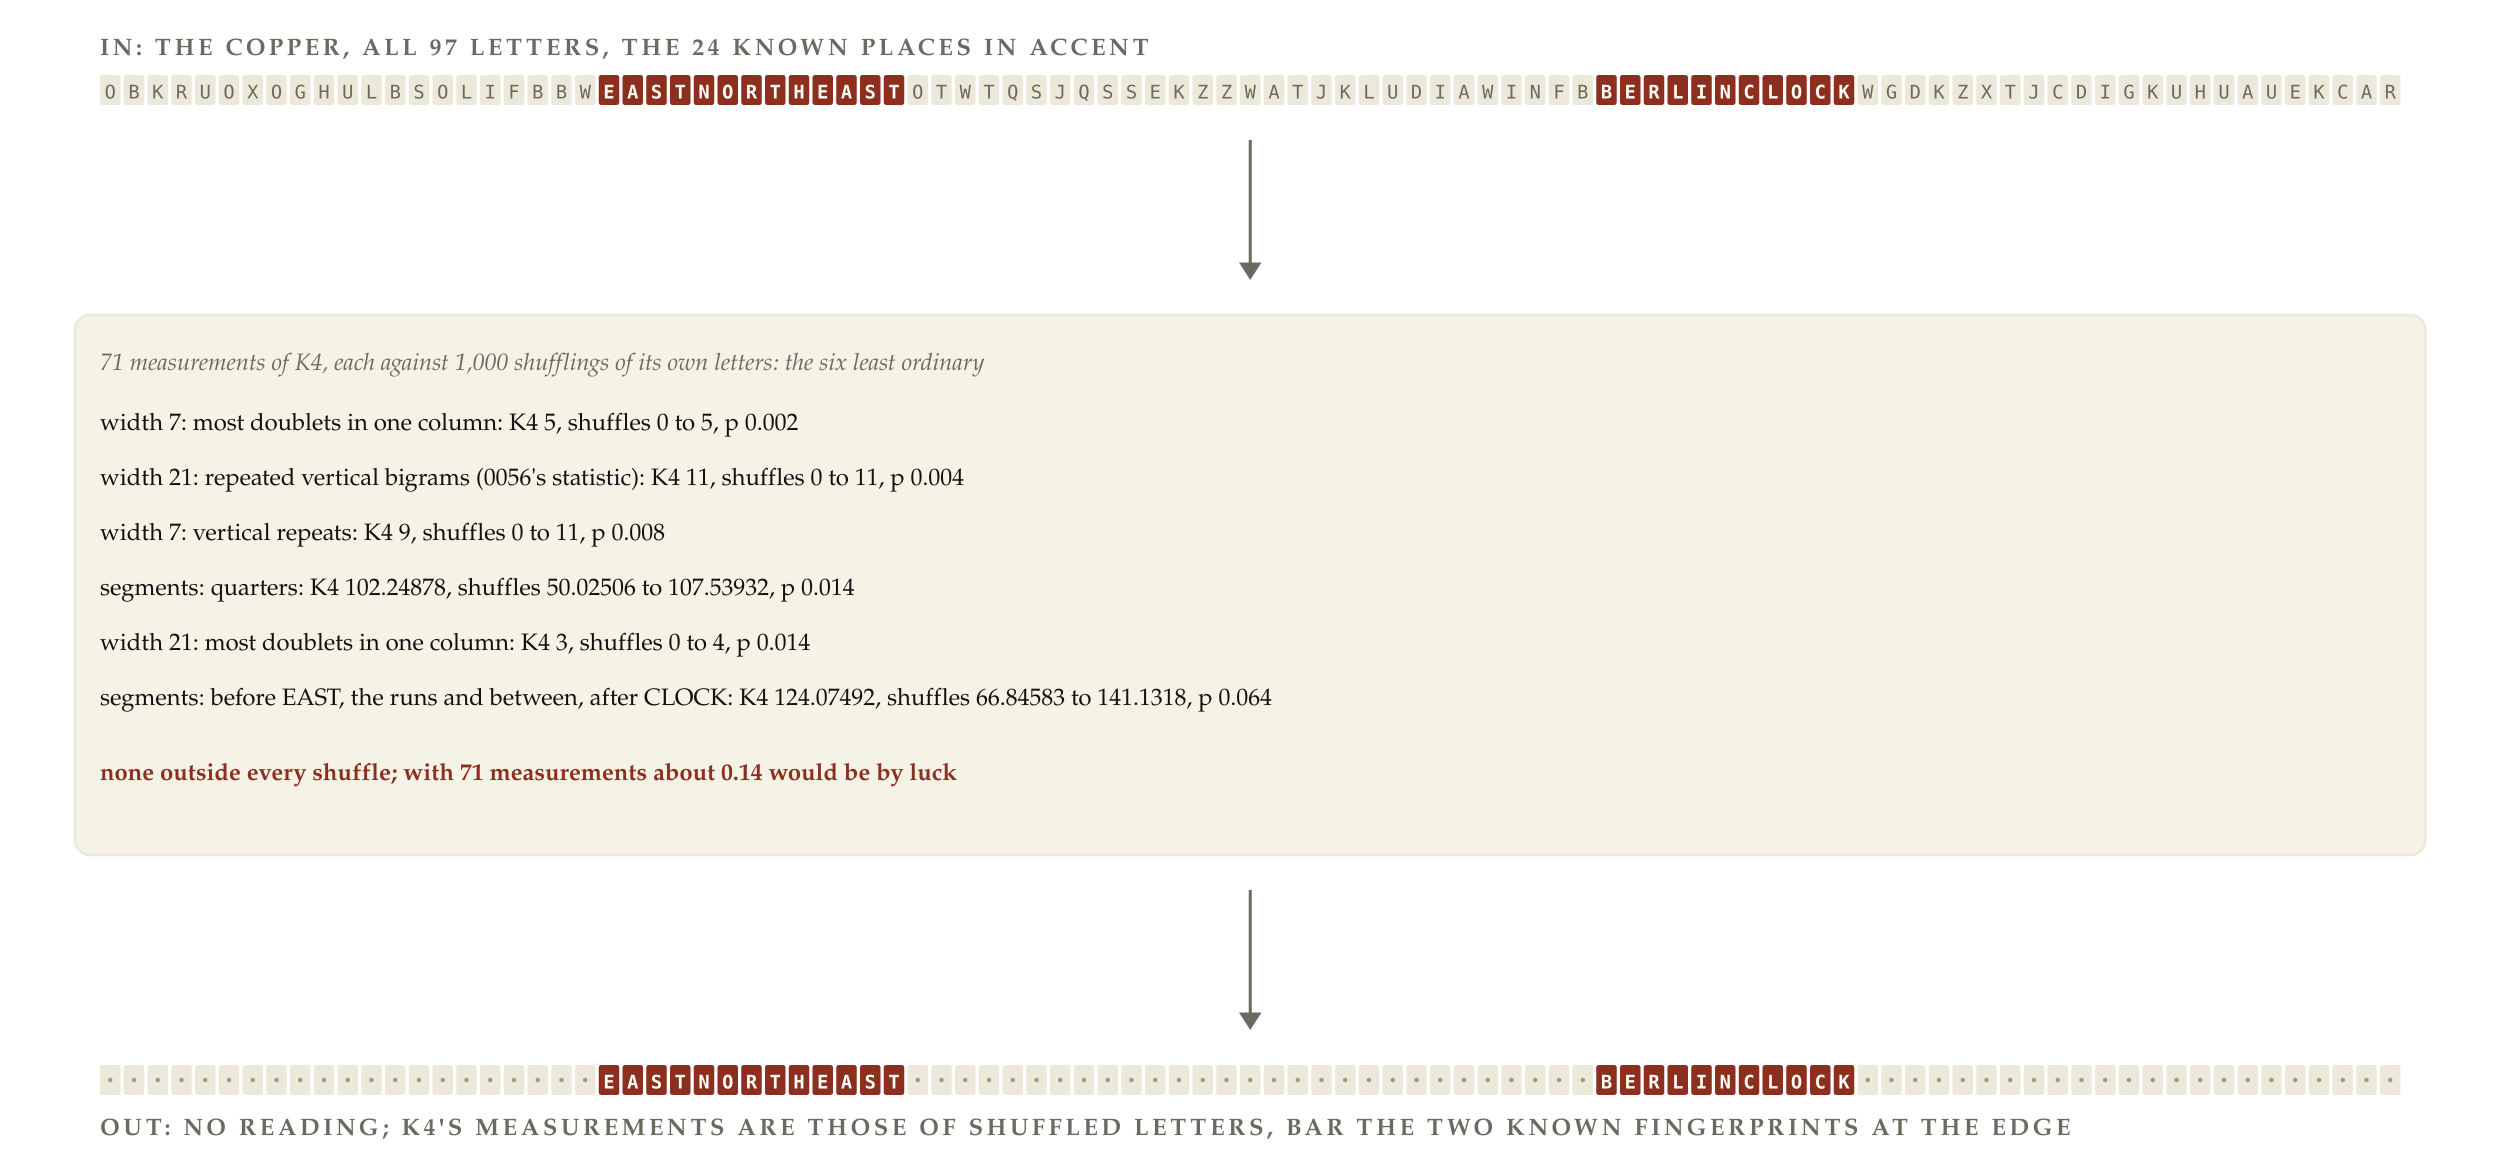
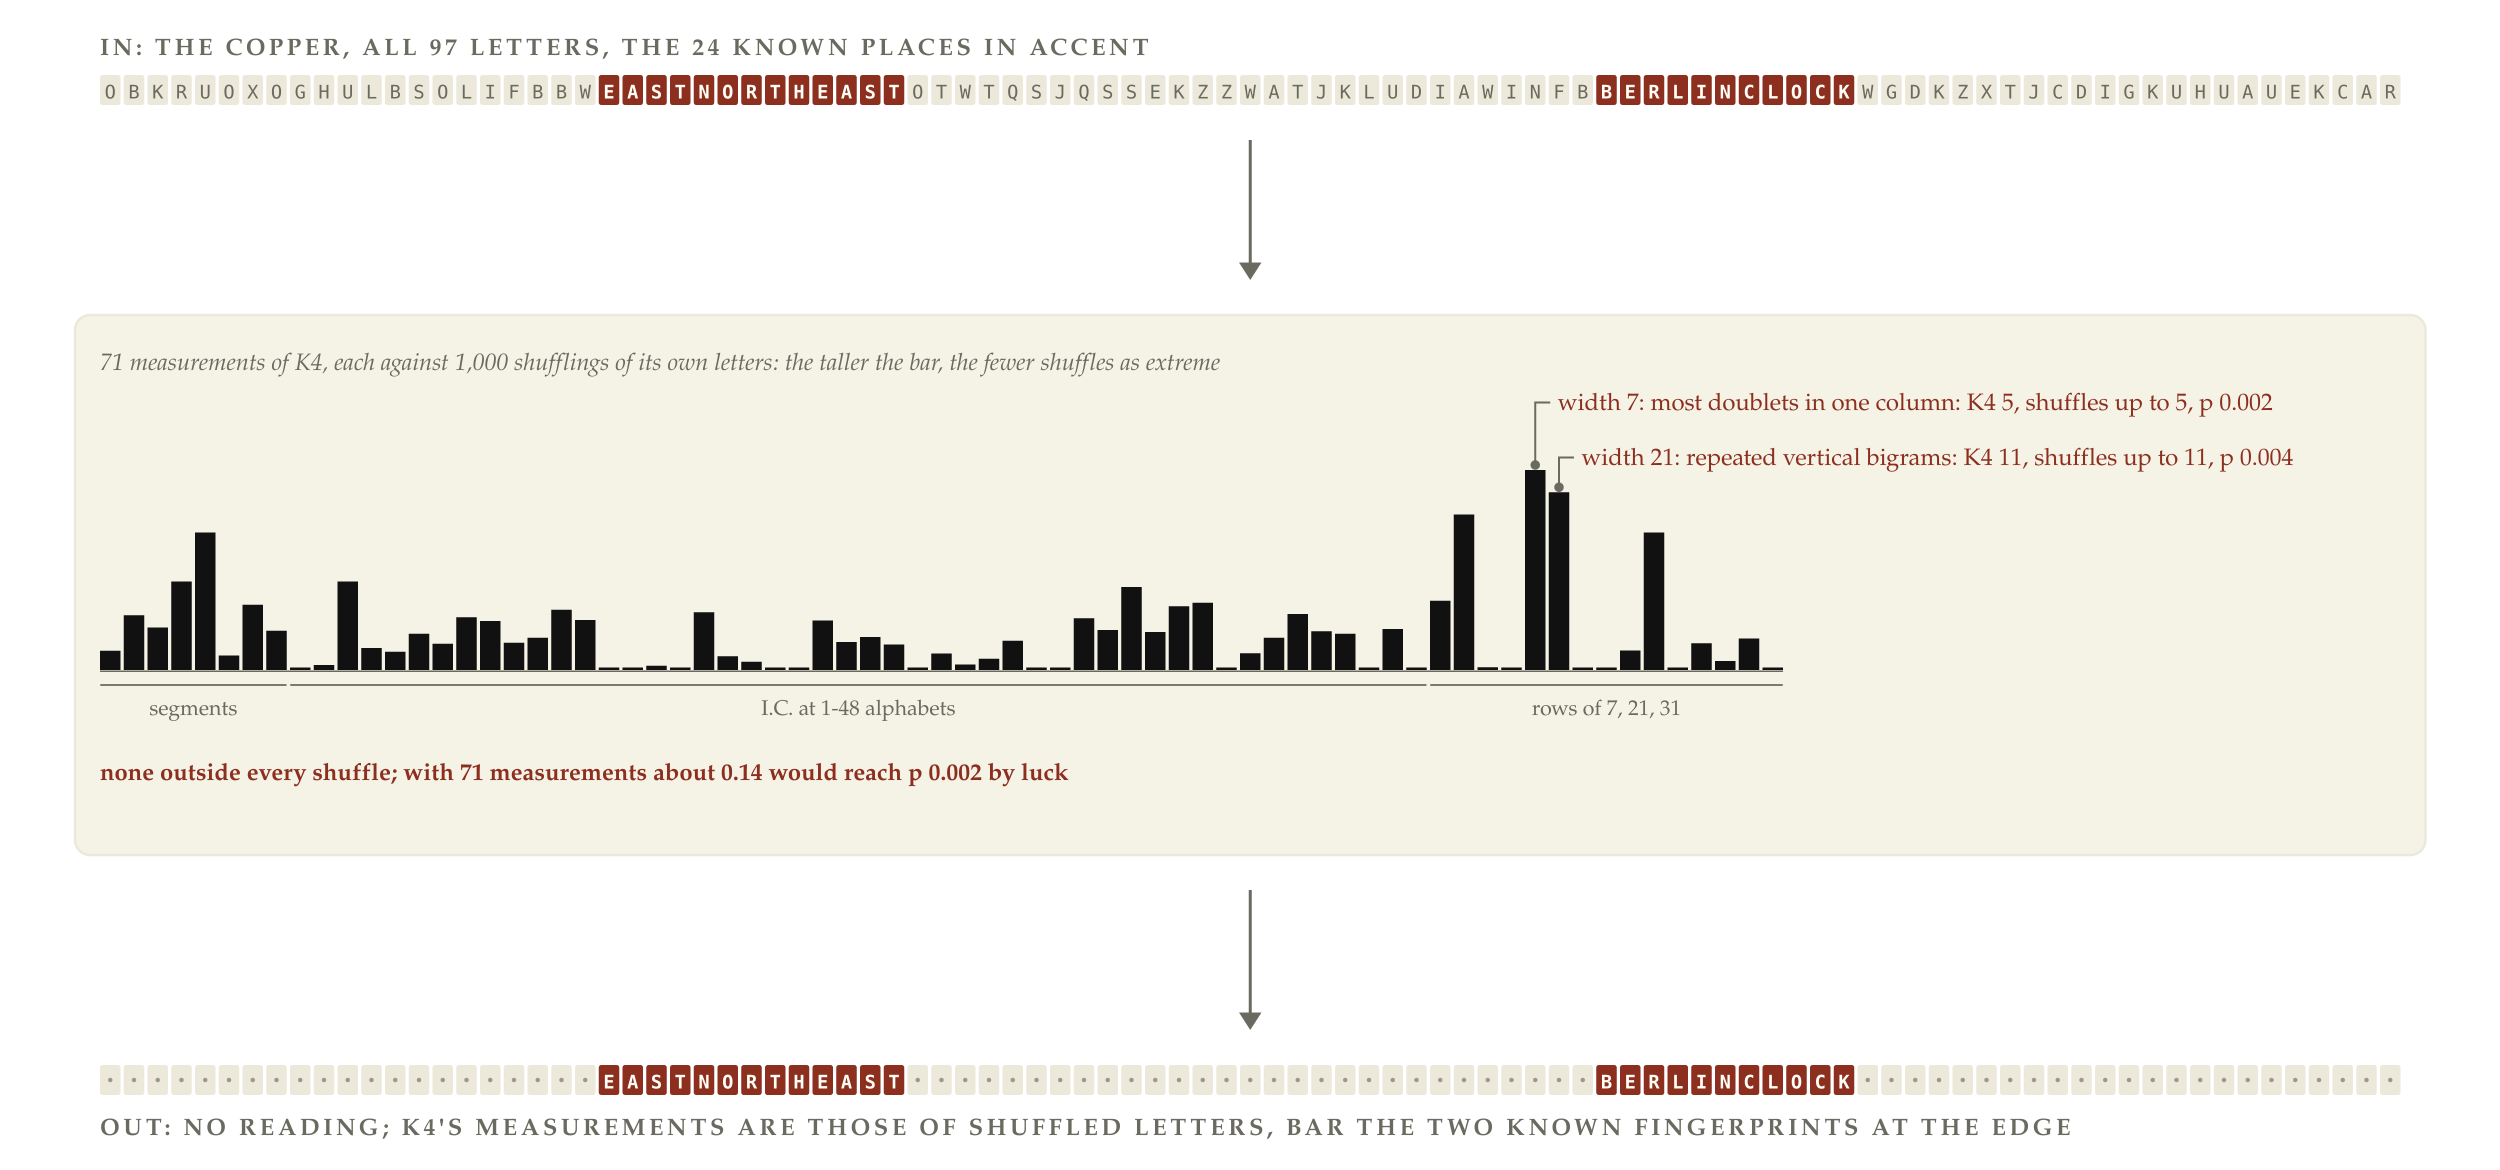
<svg xmlns="http://www.w3.org/2000/svg" viewBox="0 0 1000 468" width="1000" height="468">
  <text x="40" y="22" font-family="Palatino, 'Palatino Linotype', 'Book Antiqua', Georgia, serif" font-size="9.5" fill="#6b6a60" letter-spacing="1.4" font-weight="600">IN: THE COPPER, ALL 97 LETTERS, THE 24 KNOWN PLACES IN ACCENT</text>
  <rect x="40.0" y="30" width="8.2" height="12" rx="1" fill="#ece9da" />
  <text x="44.1" y="39.4" font-family="'SF Mono', Menlo, Consolas, monospace" font-size="7.5" fill="#6b6a60" text-anchor="middle">O</text>
  <rect x="49.5" y="30" width="8.2" height="12" rx="1" fill="#ece9da" />
  <text x="53.6" y="39.4" font-family="'SF Mono', Menlo, Consolas, monospace" font-size="7.5" fill="#6b6a60" text-anchor="middle">B</text>
  <rect x="59.0" y="30" width="8.2" height="12" rx="1" fill="#ece9da" />
  <text x="63.1" y="39.4" font-family="'SF Mono', Menlo, Consolas, monospace" font-size="7.5" fill="#6b6a60" text-anchor="middle">K</text>
  <rect x="68.5" y="30" width="8.2" height="12" rx="1" fill="#ece9da" />
  <text x="72.6" y="39.4" font-family="'SF Mono', Menlo, Consolas, monospace" font-size="7.5" fill="#6b6a60" text-anchor="middle">R</text>
  <rect x="78.0" y="30" width="8.2" height="12" rx="1" fill="#ece9da" />
  <text x="82.1" y="39.4" font-family="'SF Mono', Menlo, Consolas, monospace" font-size="7.5" fill="#6b6a60" text-anchor="middle">U</text>
  <rect x="87.5" y="30" width="8.2" height="12" rx="1" fill="#ece9da" />
  <text x="91.6" y="39.4" font-family="'SF Mono', Menlo, Consolas, monospace" font-size="7.5" fill="#6b6a60" text-anchor="middle">O</text>
  <rect x="97.0" y="30" width="8.2" height="12" rx="1" fill="#ece9da" />
  <text x="101.1" y="39.4" font-family="'SF Mono', Menlo, Consolas, monospace" font-size="7.5" fill="#6b6a60" text-anchor="middle">X</text>
  <rect x="106.5" y="30" width="8.2" height="12" rx="1" fill="#ece9da" />
  <text x="110.6" y="39.4" font-family="'SF Mono', Menlo, Consolas, monospace" font-size="7.5" fill="#6b6a60" text-anchor="middle">O</text>
  <rect x="116.0" y="30" width="8.2" height="12" rx="1" fill="#ece9da" />
  <text x="120.1" y="39.4" font-family="'SF Mono', Menlo, Consolas, monospace" font-size="7.5" fill="#6b6a60" text-anchor="middle">G</text>
  <rect x="125.5" y="30" width="8.2" height="12" rx="1" fill="#ece9da" />
  <text x="129.6" y="39.4" font-family="'SF Mono', Menlo, Consolas, monospace" font-size="7.5" fill="#6b6a60" text-anchor="middle">H</text>
  <rect x="135.0" y="30" width="8.2" height="12" rx="1" fill="#ece9da" />
  <text x="139.1" y="39.4" font-family="'SF Mono', Menlo, Consolas, monospace" font-size="7.5" fill="#6b6a60" text-anchor="middle">U</text>
  <rect x="144.5" y="30" width="8.2" height="12" rx="1" fill="#ece9da" />
  <text x="148.6" y="39.4" font-family="'SF Mono', Menlo, Consolas, monospace" font-size="7.5" fill="#6b6a60" text-anchor="middle">L</text>
  <rect x="154.0" y="30" width="8.2" height="12" rx="1" fill="#ece9da" />
  <text x="158.1" y="39.4" font-family="'SF Mono', Menlo, Consolas, monospace" font-size="7.5" fill="#6b6a60" text-anchor="middle">B</text>
  <rect x="163.5" y="30" width="8.2" height="12" rx="1" fill="#ece9da" />
  <text x="167.6" y="39.4" font-family="'SF Mono', Menlo, Consolas, monospace" font-size="7.5" fill="#6b6a60" text-anchor="middle">S</text>
  <rect x="173.0" y="30" width="8.2" height="12" rx="1" fill="#ece9da" />
  <text x="177.1" y="39.4" font-family="'SF Mono', Menlo, Consolas, monospace" font-size="7.5" fill="#6b6a60" text-anchor="middle">O</text>
  <rect x="182.5" y="30" width="8.2" height="12" rx="1" fill="#ece9da" />
  <text x="186.6" y="39.4" font-family="'SF Mono', Menlo, Consolas, monospace" font-size="7.5" fill="#6b6a60" text-anchor="middle">L</text>
  <rect x="192.0" y="30" width="8.2" height="12" rx="1" fill="#ece9da" />
  <text x="196.1" y="39.4" font-family="'SF Mono', Menlo, Consolas, monospace" font-size="7.5" fill="#6b6a60" text-anchor="middle">I</text>
  <rect x="201.5" y="30" width="8.2" height="12" rx="1" fill="#ece9da" />
  <text x="205.6" y="39.4" font-family="'SF Mono', Menlo, Consolas, monospace" font-size="7.5" fill="#6b6a60" text-anchor="middle">F</text>
  <rect x="211.0" y="30" width="8.2" height="12" rx="1" fill="#ece9da" />
  <text x="215.1" y="39.4" font-family="'SF Mono', Menlo, Consolas, monospace" font-size="7.5" fill="#6b6a60" text-anchor="middle">B</text>
  <rect x="220.5" y="30" width="8.2" height="12" rx="1" fill="#ece9da" />
  <text x="224.6" y="39.4" font-family="'SF Mono', Menlo, Consolas, monospace" font-size="7.5" fill="#6b6a60" text-anchor="middle">B</text>
  <rect x="230.0" y="30" width="8.2" height="12" rx="1" fill="#ece9da" />
  <text x="234.1" y="39.4" font-family="'SF Mono', Menlo, Consolas, monospace" font-size="7.5" fill="#6b6a60" text-anchor="middle">W</text>
  <rect x="239.5" y="30" width="8.2" height="12" rx="1" fill="#8c2f1f" />
  <text x="243.6" y="39.4" font-family="'SF Mono', Menlo, Consolas, monospace" font-size="7.5" fill="#fffff8" text-anchor="middle" font-weight="700">E</text>
  <rect x="249.0" y="30" width="8.2" height="12" rx="1" fill="#8c2f1f" />
  <text x="253.1" y="39.4" font-family="'SF Mono', Menlo, Consolas, monospace" font-size="7.5" fill="#fffff8" text-anchor="middle" font-weight="700">A</text>
  <rect x="258.5" y="30" width="8.2" height="12" rx="1" fill="#8c2f1f" />
  <text x="262.6" y="39.4" font-family="'SF Mono', Menlo, Consolas, monospace" font-size="7.5" fill="#fffff8" text-anchor="middle" font-weight="700">S</text>
  <rect x="268.0" y="30" width="8.2" height="12" rx="1" fill="#8c2f1f" />
  <text x="272.1" y="39.4" font-family="'SF Mono', Menlo, Consolas, monospace" font-size="7.5" fill="#fffff8" text-anchor="middle" font-weight="700">T</text>
  <rect x="277.5" y="30" width="8.2" height="12" rx="1" fill="#8c2f1f" />
  <text x="281.6" y="39.4" font-family="'SF Mono', Menlo, Consolas, monospace" font-size="7.5" fill="#fffff8" text-anchor="middle" font-weight="700">N</text>
  <rect x="287.0" y="30" width="8.2" height="12" rx="1" fill="#8c2f1f" />
  <text x="291.1" y="39.4" font-family="'SF Mono', Menlo, Consolas, monospace" font-size="7.5" fill="#fffff8" text-anchor="middle" font-weight="700">O</text>
  <rect x="296.5" y="30" width="8.2" height="12" rx="1" fill="#8c2f1f" />
  <text x="300.6" y="39.4" font-family="'SF Mono', Menlo, Consolas, monospace" font-size="7.5" fill="#fffff8" text-anchor="middle" font-weight="700">R</text>
  <rect x="306.0" y="30" width="8.2" height="12" rx="1" fill="#8c2f1f" />
  <text x="310.1" y="39.4" font-family="'SF Mono', Menlo, Consolas, monospace" font-size="7.5" fill="#fffff8" text-anchor="middle" font-weight="700">T</text>
  <rect x="315.5" y="30" width="8.2" height="12" rx="1" fill="#8c2f1f" />
  <text x="319.6" y="39.4" font-family="'SF Mono', Menlo, Consolas, monospace" font-size="7.5" fill="#fffff8" text-anchor="middle" font-weight="700">H</text>
  <rect x="325.0" y="30" width="8.2" height="12" rx="1" fill="#8c2f1f" />
  <text x="329.1" y="39.4" font-family="'SF Mono', Menlo, Consolas, monospace" font-size="7.5" fill="#fffff8" text-anchor="middle" font-weight="700">E</text>
  <rect x="334.5" y="30" width="8.2" height="12" rx="1" fill="#8c2f1f" />
  <text x="338.6" y="39.4" font-family="'SF Mono', Menlo, Consolas, monospace" font-size="7.5" fill="#fffff8" text-anchor="middle" font-weight="700">A</text>
  <rect x="344.0" y="30" width="8.2" height="12" rx="1" fill="#8c2f1f" />
  <text x="348.1" y="39.4" font-family="'SF Mono', Menlo, Consolas, monospace" font-size="7.5" fill="#fffff8" text-anchor="middle" font-weight="700">S</text>
  <rect x="353.5" y="30" width="8.2" height="12" rx="1" fill="#8c2f1f" />
  <text x="357.6" y="39.4" font-family="'SF Mono', Menlo, Consolas, monospace" font-size="7.5" fill="#fffff8" text-anchor="middle" font-weight="700">T</text>
  <rect x="363.0" y="30" width="8.2" height="12" rx="1" fill="#ece9da" />
  <text x="367.1" y="39.4" font-family="'SF Mono', Menlo, Consolas, monospace" font-size="7.5" fill="#6b6a60" text-anchor="middle">O</text>
  <rect x="372.5" y="30" width="8.2" height="12" rx="1" fill="#ece9da" />
  <text x="376.6" y="39.4" font-family="'SF Mono', Menlo, Consolas, monospace" font-size="7.5" fill="#6b6a60" text-anchor="middle">T</text>
  <rect x="382.0" y="30" width="8.2" height="12" rx="1" fill="#ece9da" />
  <text x="386.1" y="39.4" font-family="'SF Mono', Menlo, Consolas, monospace" font-size="7.5" fill="#6b6a60" text-anchor="middle">W</text>
  <rect x="391.5" y="30" width="8.2" height="12" rx="1" fill="#ece9da" />
  <text x="395.6" y="39.4" font-family="'SF Mono', Menlo, Consolas, monospace" font-size="7.5" fill="#6b6a60" text-anchor="middle">T</text>
  <rect x="401.0" y="30" width="8.2" height="12" rx="1" fill="#ece9da" />
  <text x="405.1" y="39.4" font-family="'SF Mono', Menlo, Consolas, monospace" font-size="7.5" fill="#6b6a60" text-anchor="middle">Q</text>
  <rect x="410.5" y="30" width="8.2" height="12" rx="1" fill="#ece9da" />
  <text x="414.6" y="39.4" font-family="'SF Mono', Menlo, Consolas, monospace" font-size="7.5" fill="#6b6a60" text-anchor="middle">S</text>
  <rect x="420.0" y="30" width="8.2" height="12" rx="1" fill="#ece9da" />
  <text x="424.1" y="39.4" font-family="'SF Mono', Menlo, Consolas, monospace" font-size="7.5" fill="#6b6a60" text-anchor="middle">J</text>
  <rect x="429.5" y="30" width="8.2" height="12" rx="1" fill="#ece9da" />
  <text x="433.6" y="39.4" font-family="'SF Mono', Menlo, Consolas, monospace" font-size="7.5" fill="#6b6a60" text-anchor="middle">Q</text>
  <rect x="439.0" y="30" width="8.2" height="12" rx="1" fill="#ece9da" />
  <text x="443.1" y="39.4" font-family="'SF Mono', Menlo, Consolas, monospace" font-size="7.5" fill="#6b6a60" text-anchor="middle">S</text>
  <rect x="448.5" y="30" width="8.2" height="12" rx="1" fill="#ece9da" />
  <text x="452.6" y="39.4" font-family="'SF Mono', Menlo, Consolas, monospace" font-size="7.5" fill="#6b6a60" text-anchor="middle">S</text>
  <rect x="458.0" y="30" width="8.2" height="12" rx="1" fill="#ece9da" />
  <text x="462.1" y="39.4" font-family="'SF Mono', Menlo, Consolas, monospace" font-size="7.5" fill="#6b6a60" text-anchor="middle">E</text>
  <rect x="467.5" y="30" width="8.2" height="12" rx="1" fill="#ece9da" />
  <text x="471.6" y="39.4" font-family="'SF Mono', Menlo, Consolas, monospace" font-size="7.5" fill="#6b6a60" text-anchor="middle">K</text>
  <rect x="477.0" y="30" width="8.2" height="12" rx="1" fill="#ece9da" />
  <text x="481.1" y="39.4" font-family="'SF Mono', Menlo, Consolas, monospace" font-size="7.5" fill="#6b6a60" text-anchor="middle">Z</text>
  <rect x="486.5" y="30" width="8.2" height="12" rx="1" fill="#ece9da" />
  <text x="490.6" y="39.4" font-family="'SF Mono', Menlo, Consolas, monospace" font-size="7.5" fill="#6b6a60" text-anchor="middle">Z</text>
  <rect x="496.0" y="30" width="8.2" height="12" rx="1" fill="#ece9da" />
  <text x="500.1" y="39.4" font-family="'SF Mono', Menlo, Consolas, monospace" font-size="7.5" fill="#6b6a60" text-anchor="middle">W</text>
  <rect x="505.5" y="30" width="8.2" height="12" rx="1" fill="#ece9da" />
  <text x="509.6" y="39.4" font-family="'SF Mono', Menlo, Consolas, monospace" font-size="7.5" fill="#6b6a60" text-anchor="middle">A</text>
  <rect x="515.0" y="30" width="8.2" height="12" rx="1" fill="#ece9da" />
  <text x="519.1" y="39.4" font-family="'SF Mono', Menlo, Consolas, monospace" font-size="7.5" fill="#6b6a60" text-anchor="middle">T</text>
  <rect x="524.5" y="30" width="8.2" height="12" rx="1" fill="#ece9da" />
  <text x="528.6" y="39.4" font-family="'SF Mono', Menlo, Consolas, monospace" font-size="7.5" fill="#6b6a60" text-anchor="middle">J</text>
  <rect x="534.0" y="30" width="8.2" height="12" rx="1" fill="#ece9da" />
  <text x="538.1" y="39.4" font-family="'SF Mono', Menlo, Consolas, monospace" font-size="7.5" fill="#6b6a60" text-anchor="middle">K</text>
  <rect x="543.5" y="30" width="8.2" height="12" rx="1" fill="#ece9da" />
  <text x="547.6" y="39.4" font-family="'SF Mono', Menlo, Consolas, monospace" font-size="7.5" fill="#6b6a60" text-anchor="middle">L</text>
  <rect x="553.0" y="30" width="8.2" height="12" rx="1" fill="#ece9da" />
  <text x="557.1" y="39.4" font-family="'SF Mono', Menlo, Consolas, monospace" font-size="7.5" fill="#6b6a60" text-anchor="middle">U</text>
  <rect x="562.5" y="30" width="8.2" height="12" rx="1" fill="#ece9da" />
  <text x="566.6" y="39.4" font-family="'SF Mono', Menlo, Consolas, monospace" font-size="7.5" fill="#6b6a60" text-anchor="middle">D</text>
  <rect x="572.0" y="30" width="8.2" height="12" rx="1" fill="#ece9da" />
  <text x="576.1" y="39.4" font-family="'SF Mono', Menlo, Consolas, monospace" font-size="7.5" fill="#6b6a60" text-anchor="middle">I</text>
  <rect x="581.5" y="30" width="8.2" height="12" rx="1" fill="#ece9da" />
  <text x="585.6" y="39.4" font-family="'SF Mono', Menlo, Consolas, monospace" font-size="7.5" fill="#6b6a60" text-anchor="middle">A</text>
  <rect x="591.0" y="30" width="8.2" height="12" rx="1" fill="#ece9da" />
  <text x="595.1" y="39.4" font-family="'SF Mono', Menlo, Consolas, monospace" font-size="7.5" fill="#6b6a60" text-anchor="middle">W</text>
  <rect x="600.5" y="30" width="8.2" height="12" rx="1" fill="#ece9da" />
  <text x="604.6" y="39.4" font-family="'SF Mono', Menlo, Consolas, monospace" font-size="7.5" fill="#6b6a60" text-anchor="middle">I</text>
  <rect x="610.0" y="30" width="8.2" height="12" rx="1" fill="#ece9da" />
  <text x="614.1" y="39.4" font-family="'SF Mono', Menlo, Consolas, monospace" font-size="7.5" fill="#6b6a60" text-anchor="middle">N</text>
  <rect x="619.5" y="30" width="8.2" height="12" rx="1" fill="#ece9da" />
  <text x="623.6" y="39.4" font-family="'SF Mono', Menlo, Consolas, monospace" font-size="7.5" fill="#6b6a60" text-anchor="middle">F</text>
  <rect x="629.0" y="30" width="8.2" height="12" rx="1" fill="#ece9da" />
  <text x="633.1" y="39.4" font-family="'SF Mono', Menlo, Consolas, monospace" font-size="7.5" fill="#6b6a60" text-anchor="middle">B</text>
  <rect x="638.5" y="30" width="8.2" height="12" rx="1" fill="#8c2f1f" />
  <text x="642.6" y="39.4" font-family="'SF Mono', Menlo, Consolas, monospace" font-size="7.5" fill="#fffff8" text-anchor="middle" font-weight="700">B</text>
  <rect x="648.0" y="30" width="8.2" height="12" rx="1" fill="#8c2f1f" />
  <text x="652.1" y="39.4" font-family="'SF Mono', Menlo, Consolas, monospace" font-size="7.5" fill="#fffff8" text-anchor="middle" font-weight="700">E</text>
  <rect x="657.5" y="30" width="8.2" height="12" rx="1" fill="#8c2f1f" />
  <text x="661.6" y="39.4" font-family="'SF Mono', Menlo, Consolas, monospace" font-size="7.5" fill="#fffff8" text-anchor="middle" font-weight="700">R</text>
  <rect x="667.0" y="30" width="8.2" height="12" rx="1" fill="#8c2f1f" />
  <text x="671.1" y="39.4" font-family="'SF Mono', Menlo, Consolas, monospace" font-size="7.5" fill="#fffff8" text-anchor="middle" font-weight="700">L</text>
  <rect x="676.5" y="30" width="8.2" height="12" rx="1" fill="#8c2f1f" />
  <text x="680.6" y="39.4" font-family="'SF Mono', Menlo, Consolas, monospace" font-size="7.5" fill="#fffff8" text-anchor="middle" font-weight="700">I</text>
  <rect x="686.0" y="30" width="8.2" height="12" rx="1" fill="#8c2f1f" />
  <text x="690.1" y="39.4" font-family="'SF Mono', Menlo, Consolas, monospace" font-size="7.5" fill="#fffff8" text-anchor="middle" font-weight="700">N</text>
  <rect x="695.5" y="30" width="8.2" height="12" rx="1" fill="#8c2f1f" />
  <text x="699.6" y="39.4" font-family="'SF Mono', Menlo, Consolas, monospace" font-size="7.5" fill="#fffff8" text-anchor="middle" font-weight="700">C</text>
  <rect x="705.0" y="30" width="8.2" height="12" rx="1" fill="#8c2f1f" />
  <text x="709.1" y="39.4" font-family="'SF Mono', Menlo, Consolas, monospace" font-size="7.5" fill="#fffff8" text-anchor="middle" font-weight="700">L</text>
  <rect x="714.5" y="30" width="8.2" height="12" rx="1" fill="#8c2f1f" />
  <text x="718.6" y="39.4" font-family="'SF Mono', Menlo, Consolas, monospace" font-size="7.5" fill="#fffff8" text-anchor="middle" font-weight="700">O</text>
  <rect x="724.0" y="30" width="8.2" height="12" rx="1" fill="#8c2f1f" />
  <text x="728.1" y="39.4" font-family="'SF Mono', Menlo, Consolas, monospace" font-size="7.5" fill="#fffff8" text-anchor="middle" font-weight="700">C</text>
  <rect x="733.5" y="30" width="8.2" height="12" rx="1" fill="#8c2f1f" />
  <text x="737.6" y="39.4" font-family="'SF Mono', Menlo, Consolas, monospace" font-size="7.5" fill="#fffff8" text-anchor="middle" font-weight="700">K</text>
  <rect x="743.0" y="30" width="8.2" height="12" rx="1" fill="#ece9da" />
  <text x="747.1" y="39.4" font-family="'SF Mono', Menlo, Consolas, monospace" font-size="7.5" fill="#6b6a60" text-anchor="middle">W</text>
  <rect x="752.5" y="30" width="8.2" height="12" rx="1" fill="#ece9da" />
  <text x="756.6" y="39.4" font-family="'SF Mono', Menlo, Consolas, monospace" font-size="7.5" fill="#6b6a60" text-anchor="middle">G</text>
  <rect x="762.0" y="30" width="8.2" height="12" rx="1" fill="#ece9da" />
  <text x="766.1" y="39.4" font-family="'SF Mono', Menlo, Consolas, monospace" font-size="7.5" fill="#6b6a60" text-anchor="middle">D</text>
  <rect x="771.5" y="30" width="8.2" height="12" rx="1" fill="#ece9da" />
  <text x="775.6" y="39.4" font-family="'SF Mono', Menlo, Consolas, monospace" font-size="7.5" fill="#6b6a60" text-anchor="middle">K</text>
  <rect x="781.0" y="30" width="8.2" height="12" rx="1" fill="#ece9da" />
  <text x="785.1" y="39.4" font-family="'SF Mono', Menlo, Consolas, monospace" font-size="7.5" fill="#6b6a60" text-anchor="middle">Z</text>
  <rect x="790.5" y="30" width="8.2" height="12" rx="1" fill="#ece9da" />
  <text x="794.6" y="39.4" font-family="'SF Mono', Menlo, Consolas, monospace" font-size="7.5" fill="#6b6a60" text-anchor="middle">X</text>
  <rect x="800.0" y="30" width="8.2" height="12" rx="1" fill="#ece9da" />
  <text x="804.1" y="39.4" font-family="'SF Mono', Menlo, Consolas, monospace" font-size="7.5" fill="#6b6a60" text-anchor="middle">T</text>
  <rect x="809.5" y="30" width="8.2" height="12" rx="1" fill="#ece9da" />
  <text x="813.6" y="39.4" font-family="'SF Mono', Menlo, Consolas, monospace" font-size="7.5" fill="#6b6a60" text-anchor="middle">J</text>
  <rect x="819.0" y="30" width="8.2" height="12" rx="1" fill="#ece9da" />
  <text x="823.1" y="39.4" font-family="'SF Mono', Menlo, Consolas, monospace" font-size="7.5" fill="#6b6a60" text-anchor="middle">C</text>
  <rect x="828.5" y="30" width="8.2" height="12" rx="1" fill="#ece9da" />
  <text x="832.6" y="39.4" font-family="'SF Mono', Menlo, Consolas, monospace" font-size="7.5" fill="#6b6a60" text-anchor="middle">D</text>
  <rect x="838.0" y="30" width="8.2" height="12" rx="1" fill="#ece9da" />
  <text x="842.1" y="39.4" font-family="'SF Mono', Menlo, Consolas, monospace" font-size="7.5" fill="#6b6a60" text-anchor="middle">I</text>
  <rect x="847.5" y="30" width="8.2" height="12" rx="1" fill="#ece9da" />
  <text x="851.6" y="39.4" font-family="'SF Mono', Menlo, Consolas, monospace" font-size="7.5" fill="#6b6a60" text-anchor="middle">G</text>
  <rect x="857.0" y="30" width="8.2" height="12" rx="1" fill="#ece9da" />
  <text x="861.1" y="39.4" font-family="'SF Mono', Menlo, Consolas, monospace" font-size="7.5" fill="#6b6a60" text-anchor="middle">K</text>
  <rect x="866.5" y="30" width="8.2" height="12" rx="1" fill="#ece9da" />
  <text x="870.6" y="39.4" font-family="'SF Mono', Menlo, Consolas, monospace" font-size="7.5" fill="#6b6a60" text-anchor="middle">U</text>
  <rect x="876.0" y="30" width="8.2" height="12" rx="1" fill="#ece9da" />
  <text x="880.1" y="39.4" font-family="'SF Mono', Menlo, Consolas, monospace" font-size="7.5" fill="#6b6a60" text-anchor="middle">H</text>
  <rect x="885.5" y="30" width="8.2" height="12" rx="1" fill="#ece9da" />
  <text x="889.6" y="39.4" font-family="'SF Mono', Menlo, Consolas, monospace" font-size="7.5" fill="#6b6a60" text-anchor="middle">U</text>
  <rect x="895.0" y="30" width="8.2" height="12" rx="1" fill="#ece9da" />
  <text x="899.1" y="39.4" font-family="'SF Mono', Menlo, Consolas, monospace" font-size="7.5" fill="#6b6a60" text-anchor="middle">A</text>
  <rect x="904.5" y="30" width="8.2" height="12" rx="1" fill="#ece9da" />
  <text x="908.6" y="39.4" font-family="'SF Mono', Menlo, Consolas, monospace" font-size="7.5" fill="#6b6a60" text-anchor="middle">U</text>
  <rect x="914.0" y="30" width="8.2" height="12" rx="1" fill="#ece9da" />
  <text x="918.1" y="39.4" font-family="'SF Mono', Menlo, Consolas, monospace" font-size="7.5" fill="#6b6a60" text-anchor="middle">E</text>
  <rect x="923.5" y="30" width="8.2" height="12" rx="1" fill="#ece9da" />
  <text x="927.6" y="39.4" font-family="'SF Mono', Menlo, Consolas, monospace" font-size="7.5" fill="#6b6a60" text-anchor="middle">K</text>
  <rect x="933.0" y="30" width="8.2" height="12" rx="1" fill="#ece9da" />
  <text x="937.1" y="39.4" font-family="'SF Mono', Menlo, Consolas, monospace" font-size="7.5" fill="#6b6a60" text-anchor="middle">C</text>
  <rect x="942.5" y="30" width="8.2" height="12" rx="1" fill="#ece9da" />
  <text x="946.6" y="39.4" font-family="'SF Mono', Menlo, Consolas, monospace" font-size="7.5" fill="#6b6a60" text-anchor="middle">A</text>
  <rect x="952.0" y="30" width="8.2" height="12" rx="1" fill="#ece9da" />
  <text x="956.1" y="39.4" font-family="'SF Mono', Menlo, Consolas, monospace" font-size="7.5" fill="#6b6a60" text-anchor="middle">R</text>
  <rect x="30" y="126" width="940.2" height="216" rx="6" fill="#f5f2e6" stroke="#ece9da" stroke-width="1" />
  <path d="M500.1,56.0 L500.1,106.0" stroke="#6b6a60" stroke-width="1.2" fill="none" />
  <path d="M495.6,105.0 L504.6,105.0 L500.1,112.0 z" fill="#6b6a60" />
-   <text x="40" y="148.0" font-family="Palatino, 'Palatino Linotype', 'Book Antiqua', Georgia, serif" font-size="9.5" fill="#6b6a60" text-anchor="start" font-weight="400" style="font-style:italic;">71 measurements of K4, each against 1,000 shufflings of its own letters: the six least ordinary</text>
-   <text x="40" y="172.0" font-family="Palatino, 'Palatino Linotype', 'Book Antiqua', Georgia, serif" font-size="9.5" fill="#111111" text-anchor="start" font-weight="400" style="">width 7: most doublets in one column: K4 5, shuffles 0 to 5, p 0.002</text>
-   <text x="40" y="194.0" font-family="Palatino, 'Palatino Linotype', 'Book Antiqua', Georgia, serif" font-size="9.5" fill="#111111" text-anchor="start" font-weight="400" style="">width 21: repeated vertical bigrams (0056's statistic): K4 11, shuffles 0 to 11, p 0.004</text>
-   <text x="40" y="216.0" font-family="Palatino, 'Palatino Linotype', 'Book Antiqua', Georgia, serif" font-size="9.5" fill="#111111" text-anchor="start" font-weight="400" style="">width 7: vertical repeats: K4 9, shuffles 0 to 11, p 0.008</text>
-   <text x="40" y="238.0" font-family="Palatino, 'Palatino Linotype', 'Book Antiqua', Georgia, serif" font-size="9.5" fill="#111111" text-anchor="start" font-weight="400" style="">segments: quarters: K4 102.24878, shuffles 50.02506 to 107.53932, p 0.014</text>
-   <text x="40" y="260.0" font-family="Palatino, 'Palatino Linotype', 'Book Antiqua', Georgia, serif" font-size="9.5" fill="#111111" text-anchor="start" font-weight="400" style="">width 21: most doublets in one column: K4 3, shuffles 0 to 4, p 0.014</text>
-   <text x="40" y="282.0" font-family="Palatino, 'Palatino Linotype', 'Book Antiqua', Georgia, serif" font-size="9.5" fill="#111111" text-anchor="start" font-weight="400" style="">segments: before EAST, the runs and between, after CLOCK: K4 124.07492, shuffles 66.84583 to 141.1318, p 0.064</text>
-   <text x="40" y="312.0" font-family="Palatino, 'Palatino Linotype', 'Book Antiqua', Georgia, serif" font-size="9.5" fill="#8c2f1f" text-anchor="start" font-weight="600" style="">none outside every shuffle; with 71 measurements about 0.14 would be by luck</text>
+   <text x="40" y="148.0" font-family="Palatino, 'Palatino Linotype', 'Book Antiqua', Georgia, serif" font-size="9.5" fill="#6b6a60" text-anchor="start" font-weight="400" style="font-style:italic;">71 measurements of K4, each against 1,000 shufflings of its own letters: the taller the bar, the fewer shuffles as extreme</text>
+   <rect x="40.0" y="260.3" width="8.2" height="7.7" fill="#111111" />
+   <rect x="49.5" y="246.1" width="8.2" height="21.9" fill="#111111" />
+   <rect x="59.0" y="251.0" width="8.2" height="17.0" fill="#111111" />
+   <rect x="68.5" y="232.6" width="8.2" height="35.4" fill="#111111" />
+   <rect x="78.0" y="213.0" width="8.2" height="55.0" fill="#111111" />
+   <rect x="87.5" y="262.2" width="8.2" height="5.8" fill="#111111" />
+   <rect x="97.0" y="241.9" width="8.2" height="26.1" fill="#111111" />
+   <rect x="106.5" y="252.3" width="8.2" height="15.7" fill="#111111" />
+   <rect x="116.0" y="267.0" width="8.2" height="1.0" fill="#111111" />
+   <rect x="125.5" y="266.0" width="8.2" height="2.0" fill="#111111" />
+   <rect x="135.0" y="232.6" width="8.2" height="35.4" fill="#111111" />
+   <rect x="144.5" y="259.2" width="8.2" height="8.8" fill="#111111" />
+   <rect x="154.0" y="260.7" width="8.2" height="7.3" fill="#111111" />
+   <rect x="163.5" y="253.5" width="8.2" height="14.5" fill="#111111" />
+   <rect x="173.0" y="257.5" width="8.2" height="10.5" fill="#111111" />
+   <rect x="182.5" y="246.9" width="8.2" height="21.1" fill="#111111" />
+   <rect x="192.0" y="248.4" width="8.2" height="19.6" fill="#111111" />
+   <rect x="201.5" y="257.1" width="8.2" height="10.9" fill="#111111" />
+   <rect x="211.0" y="255.1" width="8.2" height="12.9" fill="#111111" />
+   <rect x="220.5" y="243.9" width="8.2" height="24.1" fill="#111111" />
+   <rect x="230.0" y="248.0" width="8.2" height="20.0" fill="#111111" />
+   <rect x="239.5" y="267.0" width="8.2" height="1.0" fill="#111111" />
+   <rect x="249.0" y="267.0" width="8.2" height="1.0" fill="#111111" />
+   <rect x="258.5" y="266.3" width="8.2" height="1.7" fill="#111111" />
+   <rect x="268.0" y="267.0" width="8.2" height="1.0" fill="#111111" />
+   <rect x="277.5" y="244.9" width="8.2" height="23.1" fill="#111111" />
+   <rect x="287.0" y="262.5" width="8.2" height="5.5" fill="#111111" />
+   <rect x="296.5" y="264.7" width="8.2" height="3.3" fill="#111111" />
+   <rect x="306.0" y="267.0" width="8.2" height="1.0" fill="#111111" />
+   <rect x="315.5" y="267.0" width="8.2" height="1.0" fill="#111111" />
+   <rect x="325.0" y="248.2" width="8.2" height="19.8" fill="#111111" />
+   <rect x="334.5" y="256.8" width="8.2" height="11.2" fill="#111111" />
+   <rect x="344.0" y="254.8" width="8.2" height="13.2" fill="#111111" />
+   <rect x="353.5" y="257.8" width="8.2" height="10.2" fill="#111111" />
+   <rect x="363.0" y="267.0" width="8.2" height="1.0" fill="#111111" />
+   <rect x="372.5" y="261.4" width="8.2" height="6.6" fill="#111111" />
+   <rect x="382.0" y="265.8" width="8.2" height="2.2" fill="#111111" />
+   <rect x="391.5" y="263.5" width="8.2" height="4.5" fill="#111111" />
+   <rect x="401.0" y="256.3" width="8.2" height="11.7" fill="#111111" />
+   <rect x="410.5" y="267.0" width="8.2" height="1.0" fill="#111111" />
+   <rect x="420.0" y="267.0" width="8.2" height="1.0" fill="#111111" />
+   <rect x="429.5" y="247.3" width="8.2" height="20.7" fill="#111111" />
+   <rect x="439.0" y="252.0" width="8.2" height="16.0" fill="#111111" />
+   <rect x="448.5" y="234.8" width="8.2" height="33.2" fill="#111111" />
+   <rect x="458.0" y="252.8" width="8.2" height="15.2" fill="#111111" />
+   <rect x="467.5" y="242.5" width="8.2" height="25.5" fill="#111111" />
+   <rect x="477.0" y="241.1" width="8.2" height="26.9" fill="#111111" />
+   <rect x="486.5" y="267.0" width="8.2" height="1.0" fill="#111111" />
+   <rect x="496.0" y="261.3" width="8.2" height="6.7" fill="#111111" />
+   <rect x="505.5" y="255.1" width="8.2" height="12.9" fill="#111111" />
+   <rect x="515.0" y="245.6" width="8.2" height="22.4" fill="#111111" />
+   <rect x="524.5" y="252.5" width="8.2" height="15.5" fill="#111111" />
+   <rect x="534.0" y="253.5" width="8.2" height="14.5" fill="#111111" />
+   <rect x="543.5" y="267.0" width="8.2" height="1.0" fill="#111111" />
+   <rect x="553.0" y="251.6" width="8.2" height="16.4" fill="#111111" />
+   <rect x="562.5" y="267.0" width="8.2" height="1.0" fill="#111111" />
+   <rect x="572.0" y="240.3" width="8.2" height="27.7" fill="#111111" />
+   <rect x="581.5" y="205.8" width="8.2" height="62.2" fill="#111111" />
+   <rect x="591.0" y="266.9" width="8.2" height="1.1" fill="#111111" />
+   <rect x="600.5" y="267.0" width="8.2" height="1.0" fill="#111111" />
+   <rect x="610.0" y="188.0" width="8.2" height="80.0" fill="#111111" />
+   <rect x="619.5" y="196.9" width="8.2" height="71.1" fill="#111111" />
+   <rect x="629.0" y="267.0" width="8.2" height="1.0" fill="#111111" />
+   <rect x="638.5" y="267.0" width="8.2" height="1.0" fill="#111111" />
+   <rect x="648.0" y="260.2" width="8.2" height="7.8" fill="#111111" />
+   <rect x="657.5" y="213.0" width="8.2" height="55.0" fill="#111111" />
+   <rect x="667.0" y="267.0" width="8.2" height="1.0" fill="#111111" />
+   <rect x="676.5" y="257.3" width="8.2" height="10.7" fill="#111111" />
+   <rect x="686.0" y="264.4" width="8.2" height="3.6" fill="#111111" />
+   <rect x="695.5" y="255.4" width="8.2" height="12.6" fill="#111111" />
+   <rect x="705.0" y="267.0" width="8.2" height="1.0" fill="#111111" />
+   <path d="M40,268.5 L713.2,268.5" stroke="#6b6a60" stroke-width="0.6" />
+   <path d="M40.1,274.0 L114.6,274.0" stroke="#6b6a60" stroke-width="0.7" />
+   <text x="77.35" y="286.0" font-family="Palatino, 'Palatino Linotype', 'Book Antiqua', Georgia, serif" font-size="8.5" fill="#6b6a60" text-anchor="middle" font-weight="400" style="">segments</text>
+   <path d="M116.1,274.0 L570.6,274.0" stroke="#6b6a60" stroke-width="0.7" />
+   <text x="343.35" y="286.0" font-family="Palatino, 'Palatino Linotype', 'Book Antiqua', Georgia, serif" font-size="8.5" fill="#6b6a60" text-anchor="middle" font-weight="400" style="">I.C. at 1-48 alphabets</text>
+   <path d="M572.1,274.0 L713.1,274.0" stroke="#6b6a60" stroke-width="0.7" />
+   <text x="642.6" y="286.0" font-family="Palatino, 'Palatino Linotype', 'Book Antiqua', Georgia, serif" font-size="8.5" fill="#6b6a60" text-anchor="middle" font-weight="400" style="">rows of 7, 21, 31</text>
+   <path d="M614.1,186.0 L614.1,161.0 L620.1,161.0" stroke="#6b6a60" stroke-width="0.8" fill="none" />
+   <circle cx="614.1" cy="186.0" r="1.9" fill="#6b6a60" />
+   <text x="623.1" y="164.0" font-family="Palatino, 'Palatino Linotype', 'Book Antiqua', Georgia, serif" font-size="9.5" fill="#8c2f1f" text-anchor="start" font-weight="400" style="">width 7: most doublets in one column: K4 5, shuffles up to 5, p 0.002</text>
+   <path d="M623.6,194.9 L623.6,183.0 L629.6,183.0" stroke="#6b6a60" stroke-width="0.8" fill="none" />
+   <circle cx="623.6" cy="194.9" r="1.9" fill="#6b6a60" />
+   <text x="632.6" y="186.0" font-family="Palatino, 'Palatino Linotype', 'Book Antiqua', Georgia, serif" font-size="9.5" fill="#8c2f1f" text-anchor="start" font-weight="400" style="">width 21: repeated vertical bigrams: K4 11, shuffles up to 11, p 0.004</text>
+   <text x="40" y="312.0" font-family="Palatino, 'Palatino Linotype', 'Book Antiqua', Georgia, serif" font-size="9.5" fill="#8c2f1f" text-anchor="start" font-weight="600" style="">none outside every shuffle; with 71 measurements about 0.14 would reach p 0.002 by luck</text>
  <path d="M500.1,356.0 L500.1,406.0" stroke="#6b6a60" stroke-width="1.2" fill="none" />
  <path d="M495.6,405.0 L504.6,405.0 L500.1,412.0 z" fill="#6b6a60" />
  <rect x="40.0" y="426" width="8.2" height="12" rx="1" fill="#ece9da" />
  <circle cx="44.1" cy="432.0" r="0.9" fill="#9b998c" />
  <rect x="49.5" y="426" width="8.2" height="12" rx="1" fill="#ece9da" />
  <circle cx="53.6" cy="432.0" r="0.9" fill="#9b998c" />
  <rect x="59.0" y="426" width="8.2" height="12" rx="1" fill="#ece9da" />
  <circle cx="63.1" cy="432.0" r="0.9" fill="#9b998c" />
  <rect x="68.5" y="426" width="8.2" height="12" rx="1" fill="#ece9da" />
  <circle cx="72.6" cy="432.0" r="0.9" fill="#9b998c" />
  <rect x="78.0" y="426" width="8.2" height="12" rx="1" fill="#ece9da" />
  <circle cx="82.1" cy="432.0" r="0.9" fill="#9b998c" />
  <rect x="87.5" y="426" width="8.2" height="12" rx="1" fill="#ece9da" />
  <circle cx="91.6" cy="432.0" r="0.9" fill="#9b998c" />
  <rect x="97.0" y="426" width="8.2" height="12" rx="1" fill="#ece9da" />
  <circle cx="101.1" cy="432.0" r="0.9" fill="#9b998c" />
  <rect x="106.5" y="426" width="8.2" height="12" rx="1" fill="#ece9da" />
  <circle cx="110.6" cy="432.0" r="0.9" fill="#9b998c" />
  <rect x="116.0" y="426" width="8.2" height="12" rx="1" fill="#ece9da" />
  <circle cx="120.1" cy="432.0" r="0.9" fill="#9b998c" />
  <rect x="125.5" y="426" width="8.2" height="12" rx="1" fill="#ece9da" />
  <circle cx="129.6" cy="432.0" r="0.9" fill="#9b998c" />
  <rect x="135.0" y="426" width="8.2" height="12" rx="1" fill="#ece9da" />
  <circle cx="139.1" cy="432.0" r="0.9" fill="#9b998c" />
  <rect x="144.5" y="426" width="8.2" height="12" rx="1" fill="#ece9da" />
  <circle cx="148.6" cy="432.0" r="0.9" fill="#9b998c" />
  <rect x="154.0" y="426" width="8.2" height="12" rx="1" fill="#ece9da" />
  <circle cx="158.1" cy="432.0" r="0.9" fill="#9b998c" />
  <rect x="163.5" y="426" width="8.2" height="12" rx="1" fill="#ece9da" />
  <circle cx="167.6" cy="432.0" r="0.9" fill="#9b998c" />
  <rect x="173.0" y="426" width="8.2" height="12" rx="1" fill="#ece9da" />
  <circle cx="177.1" cy="432.0" r="0.9" fill="#9b998c" />
  <rect x="182.5" y="426" width="8.2" height="12" rx="1" fill="#ece9da" />
  <circle cx="186.6" cy="432.0" r="0.9" fill="#9b998c" />
  <rect x="192.0" y="426" width="8.2" height="12" rx="1" fill="#ece9da" />
  <circle cx="196.1" cy="432.0" r="0.9" fill="#9b998c" />
  <rect x="201.5" y="426" width="8.2" height="12" rx="1" fill="#ece9da" />
  <circle cx="205.6" cy="432.0" r="0.9" fill="#9b998c" />
  <rect x="211.0" y="426" width="8.2" height="12" rx="1" fill="#ece9da" />
  <circle cx="215.1" cy="432.0" r="0.9" fill="#9b998c" />
  <rect x="220.5" y="426" width="8.2" height="12" rx="1" fill="#ece9da" />
  <circle cx="224.6" cy="432.0" r="0.9" fill="#9b998c" />
  <rect x="230.0" y="426" width="8.2" height="12" rx="1" fill="#ece9da" />
  <circle cx="234.1" cy="432.0" r="0.9" fill="#9b998c" />
  <rect x="239.5" y="426" width="8.2" height="12" rx="1" fill="#8c2f1f" />
  <text x="243.6" y="435.4" font-family="'SF Mono', Menlo, Consolas, monospace" font-size="7.5" fill="#fffff8" text-anchor="middle" font-weight="700">E</text>
  <rect x="249.0" y="426" width="8.2" height="12" rx="1" fill="#8c2f1f" />
  <text x="253.1" y="435.4" font-family="'SF Mono', Menlo, Consolas, monospace" font-size="7.5" fill="#fffff8" text-anchor="middle" font-weight="700">A</text>
  <rect x="258.5" y="426" width="8.2" height="12" rx="1" fill="#8c2f1f" />
  <text x="262.6" y="435.4" font-family="'SF Mono', Menlo, Consolas, monospace" font-size="7.5" fill="#fffff8" text-anchor="middle" font-weight="700">S</text>
  <rect x="268.0" y="426" width="8.2" height="12" rx="1" fill="#8c2f1f" />
  <text x="272.1" y="435.4" font-family="'SF Mono', Menlo, Consolas, monospace" font-size="7.5" fill="#fffff8" text-anchor="middle" font-weight="700">T</text>
  <rect x="277.5" y="426" width="8.2" height="12" rx="1" fill="#8c2f1f" />
  <text x="281.6" y="435.4" font-family="'SF Mono', Menlo, Consolas, monospace" font-size="7.5" fill="#fffff8" text-anchor="middle" font-weight="700">N</text>
  <rect x="287.0" y="426" width="8.2" height="12" rx="1" fill="#8c2f1f" />
  <text x="291.1" y="435.4" font-family="'SF Mono', Menlo, Consolas, monospace" font-size="7.5" fill="#fffff8" text-anchor="middle" font-weight="700">O</text>
  <rect x="296.5" y="426" width="8.2" height="12" rx="1" fill="#8c2f1f" />
  <text x="300.6" y="435.4" font-family="'SF Mono', Menlo, Consolas, monospace" font-size="7.5" fill="#fffff8" text-anchor="middle" font-weight="700">R</text>
  <rect x="306.0" y="426" width="8.2" height="12" rx="1" fill="#8c2f1f" />
  <text x="310.1" y="435.4" font-family="'SF Mono', Menlo, Consolas, monospace" font-size="7.5" fill="#fffff8" text-anchor="middle" font-weight="700">T</text>
  <rect x="315.5" y="426" width="8.2" height="12" rx="1" fill="#8c2f1f" />
  <text x="319.6" y="435.4" font-family="'SF Mono', Menlo, Consolas, monospace" font-size="7.5" fill="#fffff8" text-anchor="middle" font-weight="700">H</text>
  <rect x="325.0" y="426" width="8.2" height="12" rx="1" fill="#8c2f1f" />
  <text x="329.1" y="435.4" font-family="'SF Mono', Menlo, Consolas, monospace" font-size="7.5" fill="#fffff8" text-anchor="middle" font-weight="700">E</text>
  <rect x="334.5" y="426" width="8.2" height="12" rx="1" fill="#8c2f1f" />
  <text x="338.6" y="435.4" font-family="'SF Mono', Menlo, Consolas, monospace" font-size="7.5" fill="#fffff8" text-anchor="middle" font-weight="700">A</text>
  <rect x="344.0" y="426" width="8.2" height="12" rx="1" fill="#8c2f1f" />
  <text x="348.1" y="435.4" font-family="'SF Mono', Menlo, Consolas, monospace" font-size="7.5" fill="#fffff8" text-anchor="middle" font-weight="700">S</text>
  <rect x="353.5" y="426" width="8.2" height="12" rx="1" fill="#8c2f1f" />
  <text x="357.6" y="435.4" font-family="'SF Mono', Menlo, Consolas, monospace" font-size="7.5" fill="#fffff8" text-anchor="middle" font-weight="700">T</text>
  <rect x="363.0" y="426" width="8.2" height="12" rx="1" fill="#ece9da" />
  <circle cx="367.1" cy="432.0" r="0.9" fill="#9b998c" />
  <rect x="372.5" y="426" width="8.2" height="12" rx="1" fill="#ece9da" />
  <circle cx="376.6" cy="432.0" r="0.9" fill="#9b998c" />
  <rect x="382.0" y="426" width="8.2" height="12" rx="1" fill="#ece9da" />
  <circle cx="386.1" cy="432.0" r="0.9" fill="#9b998c" />
  <rect x="391.5" y="426" width="8.2" height="12" rx="1" fill="#ece9da" />
  <circle cx="395.6" cy="432.0" r="0.9" fill="#9b998c" />
  <rect x="401.0" y="426" width="8.2" height="12" rx="1" fill="#ece9da" />
  <circle cx="405.1" cy="432.0" r="0.9" fill="#9b998c" />
  <rect x="410.5" y="426" width="8.2" height="12" rx="1" fill="#ece9da" />
  <circle cx="414.6" cy="432.0" r="0.9" fill="#9b998c" />
  <rect x="420.0" y="426" width="8.2" height="12" rx="1" fill="#ece9da" />
  <circle cx="424.1" cy="432.0" r="0.9" fill="#9b998c" />
  <rect x="429.5" y="426" width="8.2" height="12" rx="1" fill="#ece9da" />
  <circle cx="433.6" cy="432.0" r="0.9" fill="#9b998c" />
  <rect x="439.0" y="426" width="8.2" height="12" rx="1" fill="#ece9da" />
  <circle cx="443.1" cy="432.0" r="0.9" fill="#9b998c" />
  <rect x="448.5" y="426" width="8.2" height="12" rx="1" fill="#ece9da" />
  <circle cx="452.6" cy="432.0" r="0.9" fill="#9b998c" />
  <rect x="458.0" y="426" width="8.2" height="12" rx="1" fill="#ece9da" />
  <circle cx="462.1" cy="432.0" r="0.9" fill="#9b998c" />
  <rect x="467.5" y="426" width="8.2" height="12" rx="1" fill="#ece9da" />
  <circle cx="471.6" cy="432.0" r="0.9" fill="#9b998c" />
  <rect x="477.0" y="426" width="8.2" height="12" rx="1" fill="#ece9da" />
  <circle cx="481.1" cy="432.0" r="0.9" fill="#9b998c" />
  <rect x="486.5" y="426" width="8.2" height="12" rx="1" fill="#ece9da" />
  <circle cx="490.6" cy="432.0" r="0.9" fill="#9b998c" />
  <rect x="496.0" y="426" width="8.2" height="12" rx="1" fill="#ece9da" />
  <circle cx="500.1" cy="432.0" r="0.9" fill="#9b998c" />
  <rect x="505.5" y="426" width="8.2" height="12" rx="1" fill="#ece9da" />
  <circle cx="509.6" cy="432.0" r="0.9" fill="#9b998c" />
  <rect x="515.0" y="426" width="8.2" height="12" rx="1" fill="#ece9da" />
  <circle cx="519.1" cy="432.0" r="0.9" fill="#9b998c" />
  <rect x="524.5" y="426" width="8.2" height="12" rx="1" fill="#ece9da" />
  <circle cx="528.6" cy="432.0" r="0.9" fill="#9b998c" />
  <rect x="534.0" y="426" width="8.2" height="12" rx="1" fill="#ece9da" />
  <circle cx="538.1" cy="432.0" r="0.9" fill="#9b998c" />
  <rect x="543.5" y="426" width="8.2" height="12" rx="1" fill="#ece9da" />
  <circle cx="547.6" cy="432.0" r="0.9" fill="#9b998c" />
  <rect x="553.0" y="426" width="8.2" height="12" rx="1" fill="#ece9da" />
  <circle cx="557.1" cy="432.0" r="0.9" fill="#9b998c" />
  <rect x="562.5" y="426" width="8.2" height="12" rx="1" fill="#ece9da" />
  <circle cx="566.6" cy="432.0" r="0.9" fill="#9b998c" />
  <rect x="572.0" y="426" width="8.2" height="12" rx="1" fill="#ece9da" />
  <circle cx="576.1" cy="432.0" r="0.9" fill="#9b998c" />
  <rect x="581.5" y="426" width="8.2" height="12" rx="1" fill="#ece9da" />
  <circle cx="585.6" cy="432.0" r="0.9" fill="#9b998c" />
  <rect x="591.0" y="426" width="8.2" height="12" rx="1" fill="#ece9da" />
  <circle cx="595.1" cy="432.0" r="0.9" fill="#9b998c" />
  <rect x="600.5" y="426" width="8.2" height="12" rx="1" fill="#ece9da" />
  <circle cx="604.6" cy="432.0" r="0.9" fill="#9b998c" />
  <rect x="610.0" y="426" width="8.2" height="12" rx="1" fill="#ece9da" />
  <circle cx="614.1" cy="432.0" r="0.9" fill="#9b998c" />
  <rect x="619.5" y="426" width="8.2" height="12" rx="1" fill="#ece9da" />
  <circle cx="623.6" cy="432.0" r="0.9" fill="#9b998c" />
  <rect x="629.0" y="426" width="8.2" height="12" rx="1" fill="#ece9da" />
  <circle cx="633.1" cy="432.0" r="0.9" fill="#9b998c" />
  <rect x="638.5" y="426" width="8.2" height="12" rx="1" fill="#8c2f1f" />
  <text x="642.6" y="435.4" font-family="'SF Mono', Menlo, Consolas, monospace" font-size="7.5" fill="#fffff8" text-anchor="middle" font-weight="700">B</text>
  <rect x="648.0" y="426" width="8.2" height="12" rx="1" fill="#8c2f1f" />
  <text x="652.1" y="435.4" font-family="'SF Mono', Menlo, Consolas, monospace" font-size="7.5" fill="#fffff8" text-anchor="middle" font-weight="700">E</text>
  <rect x="657.5" y="426" width="8.2" height="12" rx="1" fill="#8c2f1f" />
  <text x="661.6" y="435.4" font-family="'SF Mono', Menlo, Consolas, monospace" font-size="7.5" fill="#fffff8" text-anchor="middle" font-weight="700">R</text>
  <rect x="667.0" y="426" width="8.2" height="12" rx="1" fill="#8c2f1f" />
  <text x="671.1" y="435.4" font-family="'SF Mono', Menlo, Consolas, monospace" font-size="7.5" fill="#fffff8" text-anchor="middle" font-weight="700">L</text>
  <rect x="676.5" y="426" width="8.2" height="12" rx="1" fill="#8c2f1f" />
  <text x="680.6" y="435.4" font-family="'SF Mono', Menlo, Consolas, monospace" font-size="7.5" fill="#fffff8" text-anchor="middle" font-weight="700">I</text>
  <rect x="686.0" y="426" width="8.2" height="12" rx="1" fill="#8c2f1f" />
  <text x="690.1" y="435.4" font-family="'SF Mono', Menlo, Consolas, monospace" font-size="7.5" fill="#fffff8" text-anchor="middle" font-weight="700">N</text>
  <rect x="695.5" y="426" width="8.2" height="12" rx="1" fill="#8c2f1f" />
  <text x="699.6" y="435.4" font-family="'SF Mono', Menlo, Consolas, monospace" font-size="7.5" fill="#fffff8" text-anchor="middle" font-weight="700">C</text>
  <rect x="705.0" y="426" width="8.2" height="12" rx="1" fill="#8c2f1f" />
  <text x="709.1" y="435.4" font-family="'SF Mono', Menlo, Consolas, monospace" font-size="7.5" fill="#fffff8" text-anchor="middle" font-weight="700">L</text>
  <rect x="714.5" y="426" width="8.2" height="12" rx="1" fill="#8c2f1f" />
  <text x="718.6" y="435.4" font-family="'SF Mono', Menlo, Consolas, monospace" font-size="7.5" fill="#fffff8" text-anchor="middle" font-weight="700">O</text>
  <rect x="724.0" y="426" width="8.2" height="12" rx="1" fill="#8c2f1f" />
  <text x="728.1" y="435.4" font-family="'SF Mono', Menlo, Consolas, monospace" font-size="7.5" fill="#fffff8" text-anchor="middle" font-weight="700">C</text>
  <rect x="733.5" y="426" width="8.2" height="12" rx="1" fill="#8c2f1f" />
  <text x="737.6" y="435.4" font-family="'SF Mono', Menlo, Consolas, monospace" font-size="7.5" fill="#fffff8" text-anchor="middle" font-weight="700">K</text>
  <rect x="743.0" y="426" width="8.2" height="12" rx="1" fill="#ece9da" />
  <circle cx="747.1" cy="432.0" r="0.9" fill="#9b998c" />
  <rect x="752.5" y="426" width="8.2" height="12" rx="1" fill="#ece9da" />
  <circle cx="756.6" cy="432.0" r="0.9" fill="#9b998c" />
  <rect x="762.0" y="426" width="8.2" height="12" rx="1" fill="#ece9da" />
  <circle cx="766.1" cy="432.0" r="0.9" fill="#9b998c" />
  <rect x="771.5" y="426" width="8.2" height="12" rx="1" fill="#ece9da" />
  <circle cx="775.6" cy="432.0" r="0.9" fill="#9b998c" />
  <rect x="781.0" y="426" width="8.2" height="12" rx="1" fill="#ece9da" />
  <circle cx="785.1" cy="432.0" r="0.9" fill="#9b998c" />
  <rect x="790.5" y="426" width="8.2" height="12" rx="1" fill="#ece9da" />
  <circle cx="794.6" cy="432.0" r="0.9" fill="#9b998c" />
  <rect x="800.0" y="426" width="8.2" height="12" rx="1" fill="#ece9da" />
  <circle cx="804.1" cy="432.0" r="0.9" fill="#9b998c" />
  <rect x="809.5" y="426" width="8.2" height="12" rx="1" fill="#ece9da" />
  <circle cx="813.6" cy="432.0" r="0.9" fill="#9b998c" />
  <rect x="819.0" y="426" width="8.2" height="12" rx="1" fill="#ece9da" />
  <circle cx="823.1" cy="432.0" r="0.9" fill="#9b998c" />
  <rect x="828.5" y="426" width="8.2" height="12" rx="1" fill="#ece9da" />
  <circle cx="832.6" cy="432.0" r="0.9" fill="#9b998c" />
  <rect x="838.0" y="426" width="8.2" height="12" rx="1" fill="#ece9da" />
  <circle cx="842.1" cy="432.0" r="0.9" fill="#9b998c" />
  <rect x="847.5" y="426" width="8.2" height="12" rx="1" fill="#ece9da" />
  <circle cx="851.6" cy="432.0" r="0.9" fill="#9b998c" />
  <rect x="857.0" y="426" width="8.2" height="12" rx="1" fill="#ece9da" />
  <circle cx="861.1" cy="432.0" r="0.9" fill="#9b998c" />
  <rect x="866.5" y="426" width="8.2" height="12" rx="1" fill="#ece9da" />
  <circle cx="870.6" cy="432.0" r="0.9" fill="#9b998c" />
  <rect x="876.0" y="426" width="8.2" height="12" rx="1" fill="#ece9da" />
  <circle cx="880.1" cy="432.0" r="0.9" fill="#9b998c" />
  <rect x="885.5" y="426" width="8.2" height="12" rx="1" fill="#ece9da" />
  <circle cx="889.6" cy="432.0" r="0.9" fill="#9b998c" />
  <rect x="895.0" y="426" width="8.2" height="12" rx="1" fill="#ece9da" />
  <circle cx="899.1" cy="432.0" r="0.9" fill="#9b998c" />
  <rect x="904.5" y="426" width="8.2" height="12" rx="1" fill="#ece9da" />
  <circle cx="908.6" cy="432.0" r="0.9" fill="#9b998c" />
  <rect x="914.0" y="426" width="8.2" height="12" rx="1" fill="#ece9da" />
  <circle cx="918.1" cy="432.0" r="0.9" fill="#9b998c" />
  <rect x="923.5" y="426" width="8.2" height="12" rx="1" fill="#ece9da" />
  <circle cx="927.6" cy="432.0" r="0.9" fill="#9b998c" />
  <rect x="933.0" y="426" width="8.2" height="12" rx="1" fill="#ece9da" />
  <circle cx="937.1" cy="432.0" r="0.9" fill="#9b998c" />
  <rect x="942.5" y="426" width="8.2" height="12" rx="1" fill="#ece9da" />
  <circle cx="946.6" cy="432.0" r="0.9" fill="#9b998c" />
  <rect x="952.0" y="426" width="8.2" height="12" rx="1" fill="#ece9da" />
  <circle cx="956.1" cy="432.0" r="0.9" fill="#9b998c" />
  <text x="40" y="454" font-family="Palatino, 'Palatino Linotype', 'Book Antiqua', Georgia, serif" font-size="9.5" fill="#6b6a60" letter-spacing="1.4" font-weight="600">OUT: NO READING; K4'S MEASUREMENTS ARE THOSE OF SHUFFLED LETTERS, BAR THE TWO KNOWN FINGERPRINTS AT THE EDGE</text>
</svg>
